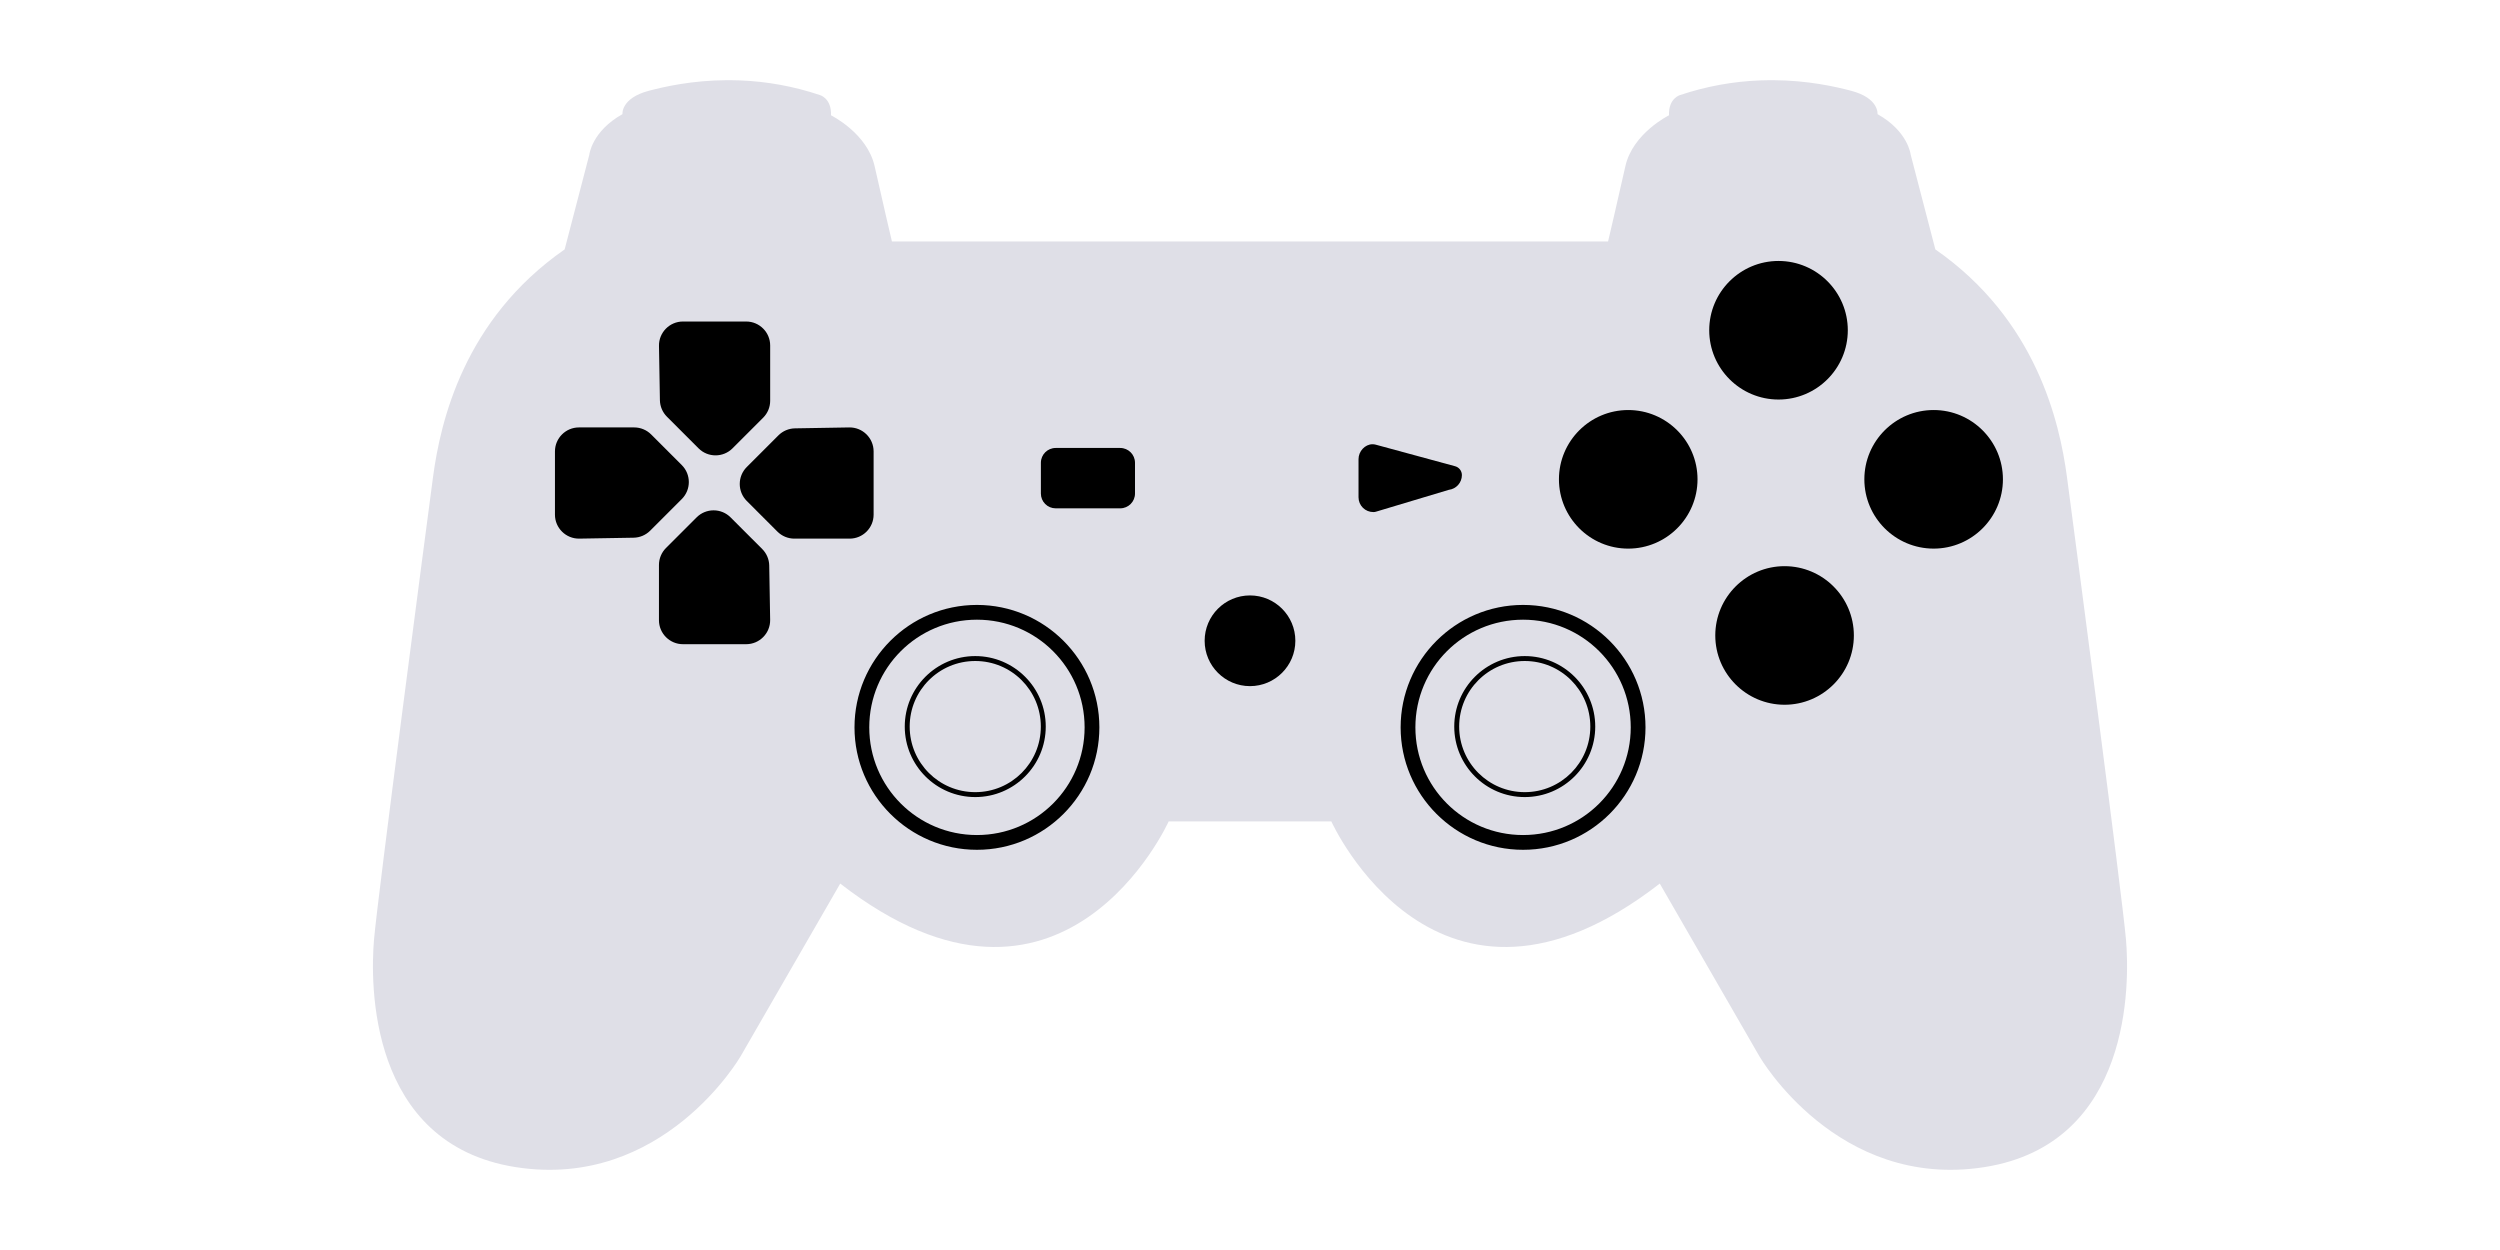
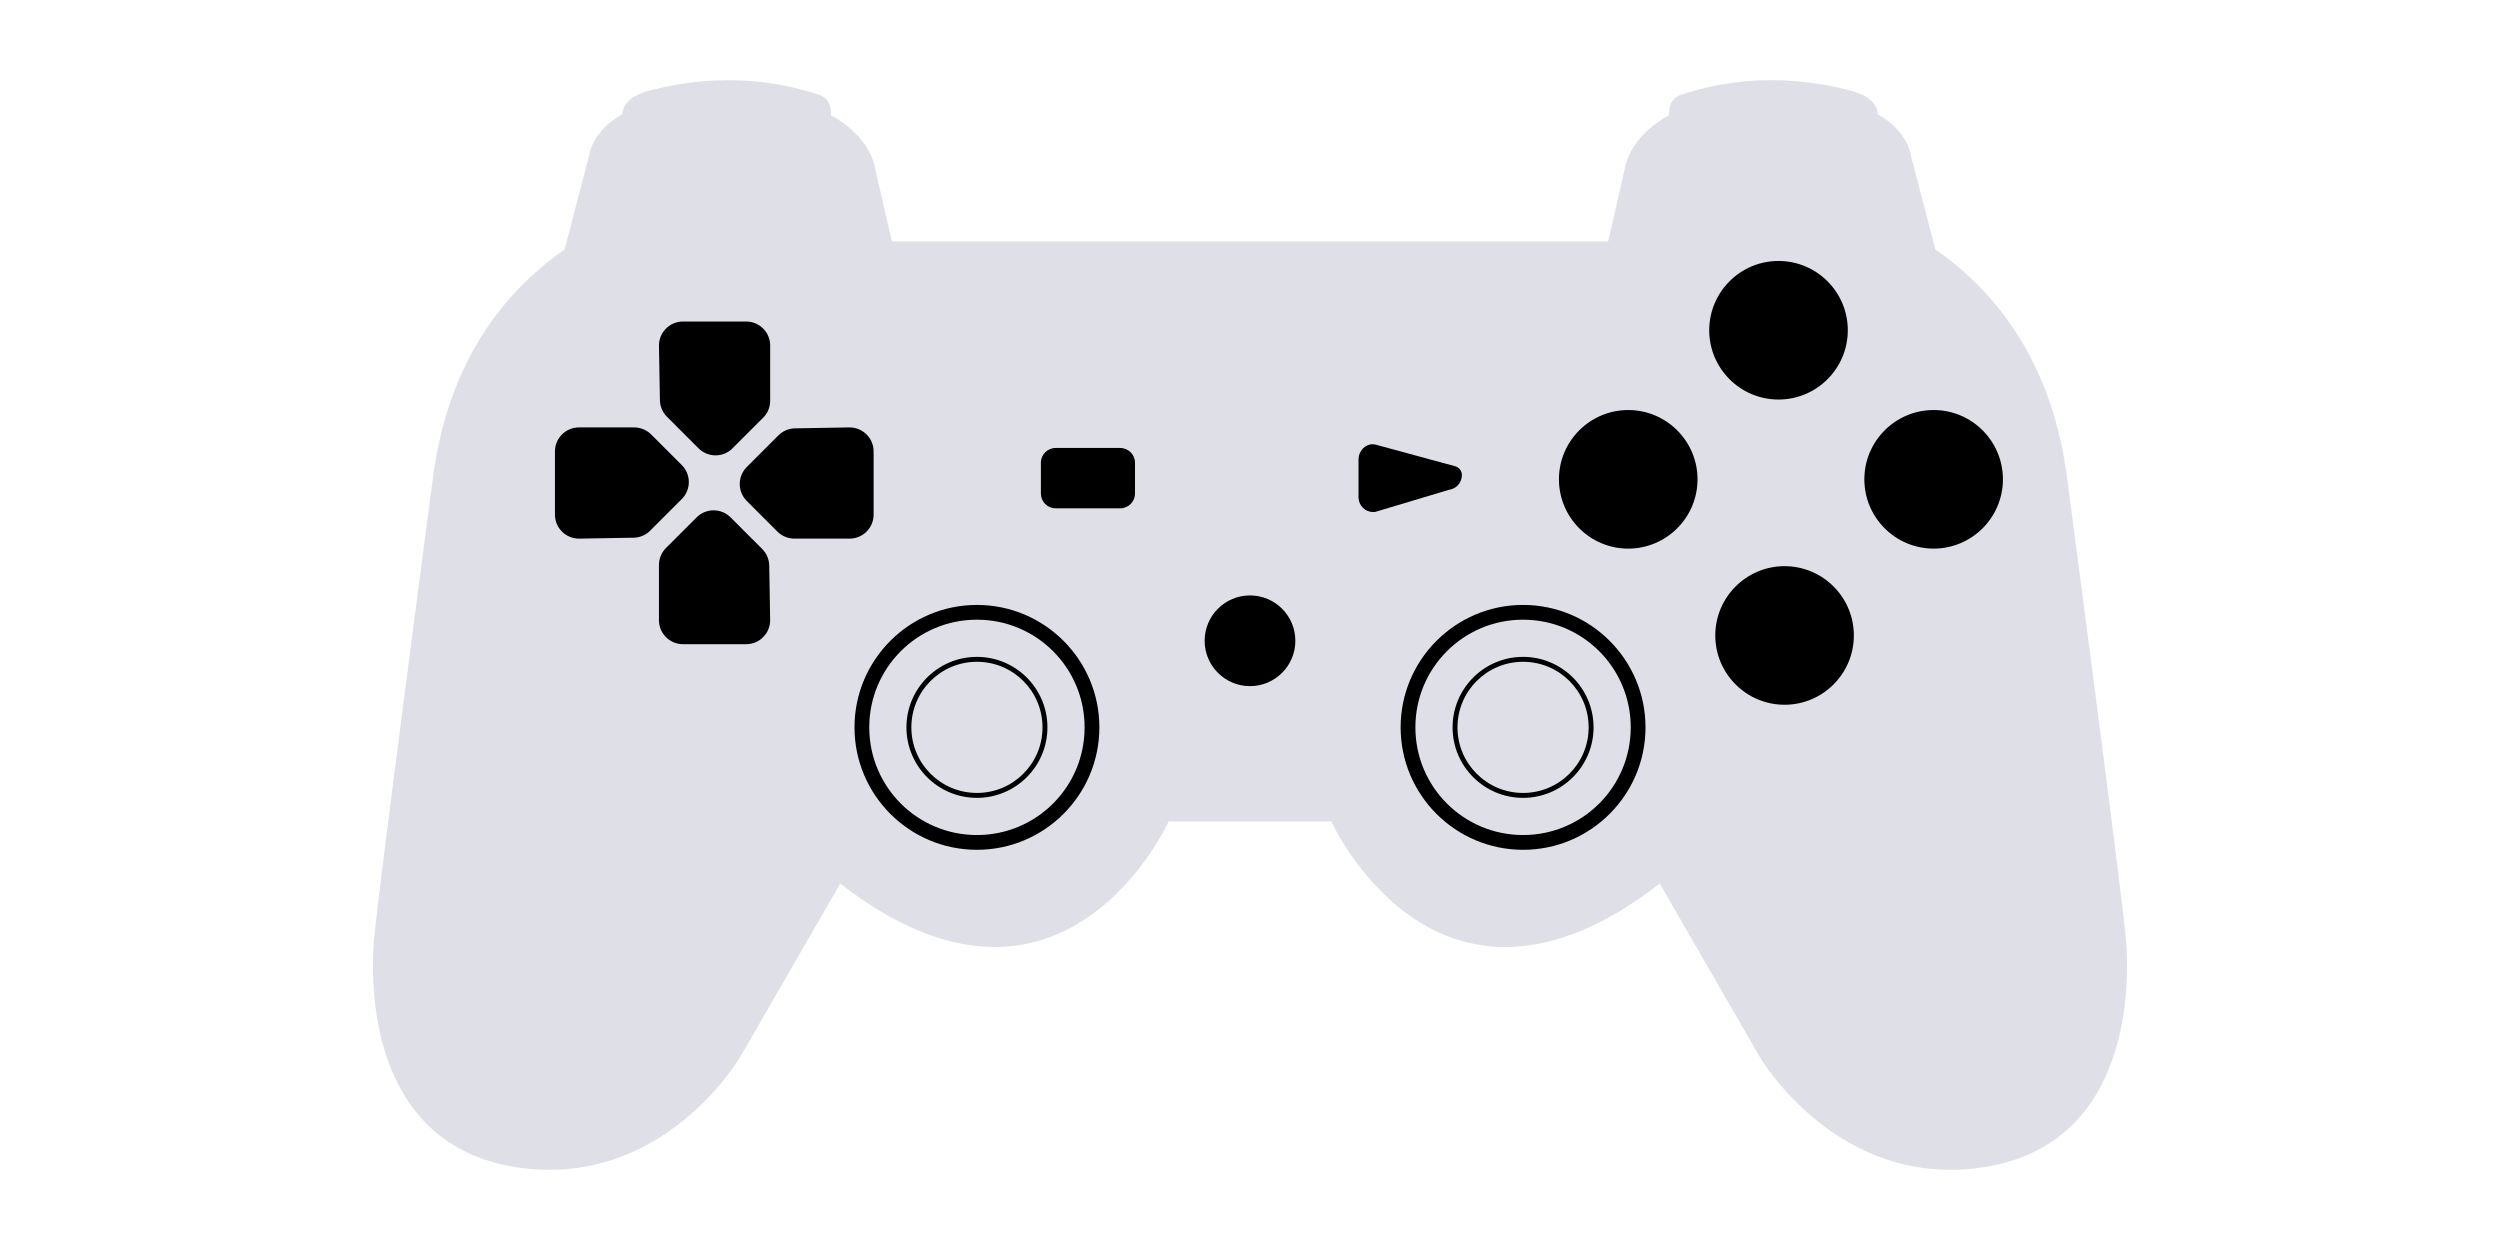
<svg xmlns="http://www.w3.org/2000/svg" xml:space="preserve" width="1000" height="500">
  <path d="M290.767 32.071c-13.854.072-24.865 2.57-31.186 4.227-11.309 2.969-10.591 9.36-10.591 9.36-12.284 6.87-13.268 16.234-13.268 16.234l-9.861 37.865c-40.328 28.051-49.691 68.921-52.65 91.047-2.939 22.152-22.126 167.8-23.602 184.996-1.485 17.236-2.466 81.68 56.592 91.04 59.053 9.323 90.03-44.305 90.03-44.305l39.86-69.105c89.052 69.105 131.373-24.86 131.373-24.86h65.072s42.32 93.965 131.373 24.86l39.86 69.105s30.978 53.628 90.031 44.305c59.058-9.36 58.074-73.804 56.592-91.04-1.476-17.196-20.665-162.844-23.605-184.995-2.956-22.127-12.32-62.997-52.648-91.047l-9.861-37.865s-.985-9.365-13.268-16.235c0 0 .718-6.391-10.591-9.358-6.322-1.66-17.332-4.156-31.186-4.229h-1.23a119 119 0 0 0-3.794.081 114.1 114.1 0 0 0-32.17 5.875s-4.69 1.23-4.445 8.096c0 0-14.53 7.165-17.456 20.422-2.966 13.306-6.908 30.04-6.908 30.04H356.77s-3.942-16.734-6.908-30.04c-2.926-13.257-17.456-20.422-17.456-20.422.246-6.867-4.445-8.096-4.445-8.096a114.1 114.1 0 0 0-32.17-5.875 118 118 0 0 0-3.795-.08z" style="fill:#dfdfe7;stroke-width:1.187;fill-opacity:1" />
  <path d="M499.998 238.171c-10.01 0-18.14 8.131-18.14 18.14s8.132 18.142 18.14 18.142c10.01 0 18.143-8.133 18.143-18.143s-8.133-18.139-18.143-18.139" style="baseline-shift:baseline;display:inline;overflow:visible;vector-effect:none;fill:#000;fill-opacity:1;stroke-width:1.187;stop-color:#000" />
  <path d="M273.17 128.605c-5.34.006-9.665 4.408-9.577 9.747l.37 21.716a9.58 9.58 0 0 0 2.804 6.61l12.674 12.674c3.733 3.728 9.815 3.728 13.549 0l12.267-12.263a9.58 9.58 0 0 0 2.814-6.774v-22.122c0-5.281-4.306-9.587-9.588-9.587zm-41.6 42.366c-5.28 0-9.583 4.302-9.587 9.581v24.185l-.002 1.126c-.001 5.347 4.409 9.68 9.754 9.587l21.716-.368a9.6 9.6 0 0 0 6.611-2.806l12.673-12.674c3.728-3.733 3.728-9.816 0-13.549l-12.269-12.27h-.002a9.6 9.6 0 0 0-6.773-2.812zm108.134 0-21.725.37a9.58 9.58 0 0 0-6.608 2.805l-12.674 12.675h-.002c-3.728 3.735-3.728 9.816 0 13.55h.002l12.266 12.268a9.58 9.58 0 0 0 6.773 2.814h22.12c5.281 0 9.587-4.306 9.587-9.588V181.68h.002v-1.128c-.004-5.34-4.403-9.665-9.742-9.58m-54.262 33.166a9.56 9.56 0 0 0-6.776 2.795l-12.27 12.267a9.6 9.6 0 0 0-2.812 6.777v22.12c.004 5.28 4.309 9.581 9.587 9.581h25.314c5.339-.004 9.665-4.403 9.577-9.741v-.002l-.369-21.717a9.58 9.58 0 0 0-2.804-6.61l-12.674-12.675a9.56 9.56 0 0 0-6.774-2.795" style="baseline-shift:baseline;display:inline;overflow:visible;vector-effect:none;fill:#000;stroke-width:1.128;stop-color:#000" />
  <path d="M422.273 179.186a5.925 5.925 0 0 0-5.92 5.923v12.289a5.91 5.91 0 0 0 5.92 5.937h25.81a5.925 5.925 0 0 0 5.917-5.937v-12.29a5.925 5.925 0 0 0-5.918-5.922z" style="fill:#000;fill-opacity:1;fill-rule:evenodd;stroke-width:.513;stroke-linecap:round;stroke-miterlimit:7;paint-order:stroke markers fill" />
-   <path d="M609.226 241.97c-27.024 0-48.975 21.95-48.975 48.976 0 27.025 21.95 48.975 48.975 48.975s48.975-21.95 48.975-48.975-21.95-48.975-48.975-48.975m0 5.904c23.81 0 43.07 19.26 43.07 43.07s-19.258 43.07-43.07 43.07c-23.81 0-43.07-19.258-43.07-43.07 0-23.81 19.259-43.07 43.07-43.07m.671 14.557c-15.561 0-28.197 12.637-28.197 28.198s12.636 28.198 28.197 28.198 28.198-12.637 28.198-28.197-12.636-28.199-28.198-28.199m0 1.969c14.498 0 26.229 11.731 26.229 26.229s-11.731 26.229-26.229 26.229-26.229-11.732-26.229-26.23c0-14.497 11.731-26.228 26.23-26.228" style="baseline-shift:baseline;display:inline;overflow:visible;vector-effect:none;fill:#000;stroke-width:.984;stop-color:#000" />
  <path d="M548.984 177.695c-2.976.02-5.574 2.814-5.574 5.952v15.283a5.9 5.9 0 0 0 5.936 5.895 3.3 3.3 0 0 0 1.04-.148l29.137-8.743a5.95 5.95 0 0 0 5.236-5.897 3.67 3.67 0 0 0-2.714-3.541l-31.766-8.632a4.8 4.8 0 0 0-1.295-.169" style="fill:#000;fill-opacity:1;fill-rule:evenodd;stroke:none;stroke-width:.649;stroke-linecap:round;stroke-miterlimit:7;paint-order:stroke markers fill" />
  <path d="M711.407 104.383c-15.286 0-27.718 12.432-27.718 27.718s12.432 27.715 27.718 27.715 27.715-12.428 27.715-27.715c0-15.288-12.43-27.717-27.715-27.717m-60.113 59.63c-15.286 0-27.717 12.43-27.717 27.716s12.431 27.718 27.717 27.718 27.716-12.432 27.716-27.718-12.43-27.718-27.716-27.718m122.164 0c-15.287 0-27.717 12.43-27.717 27.717s12.431 27.717 27.717 27.717 27.713-12.431 27.713-27.717-12.427-27.718-27.713-27.718m-59.629 62.455c-15.285 0-27.716 12.432-27.716 27.719S698.544 281.9 713.83 281.9s27.716-12.429 27.716-27.715-12.43-27.718-27.716-27.718" style="baseline-shift:baseline;display:inline;overflow:visible;vector-effect:none;fill:#000;fill-opacity:1;stroke-width:1.187;stop-color:#000" />
-   <path d="M390.773 241.97c27.025 0 48.975 21.95 48.975 48.976 0 27.025-21.95 48.975-48.975 48.975s-48.975-21.95-48.975-48.975 21.951-48.975 48.975-48.975m0 5.904c-23.81 0-43.069 19.26-43.069 43.07s19.26 43.07 43.07 43.07 43.07-19.258 43.07-43.07c0-23.81-19.26-43.07-43.07-43.07m-.671 14.557c15.561 0 28.197 12.637 28.197 28.198s-12.636 28.198-28.197 28.198-28.198-12.637-28.198-28.197 12.636-28.199 28.198-28.199m0 1.969c-14.498 0-26.23 11.731-26.23 26.229s11.732 26.229 26.23 26.229c14.497 0 26.228-11.732 26.228-26.23 0-14.497-11.73-26.228-26.228-26.228" style="baseline-shift:baseline;display:inline;overflow:visible;vector-effect:none;fill:#000;stroke-width:.984;stop-color:#000" />
+   <path d="M609.226 241.97c-27.024 0-48.975 21.95-48.975 48.976 0 27.025 21.95 48.975 48.975 48.975s48.975-21.95 48.975-48.975-21.95-48.975-48.975-48.975m0 5.904c23.81 0 43.07 19.26 43.07 43.07s-19.258 43.07-43.07 43.07c-23.81 0-43.07-19.258-43.07-43.07 0-23.81 19.259-43.07 43.07-43.07" style="baseline-shift:baseline;display:inline;overflow:visible;vector-effect:none;fill:#000;stroke-width:.984;stop-color:#000" />
+   <path d="M609.225 262.747c-15.561 0-28.197 12.638-28.197 28.2 0 15.56 12.636 28.197 28.197 28.197s28.2-12.638 28.2-28.198-12.638-28.199-28.2-28.199m0 1.969h.002c14.498 0 26.229 11.733 26.229 26.23s-11.733 26.229-26.23 26.229c-14.499 0-26.23-11.732-26.23-26.23 0-14.497 11.731-26.228 26.23-26.229" style="baseline-shift:baseline;display:inline;overflow:visible;vector-effect:none;fill:#000;stroke-width:.984;stop-color:#000" />
+   <path d="M609.226 241.97c-27.024 0-48.975 21.95-48.975 48.976 0 27.025 21.95 48.975 48.975 48.975s48.975-21.95 48.975-48.975-21.95-48.975-48.975-48.975m0 5.904c23.81 0 43.07 19.26 43.07 43.07s-19.258 43.07-43.07 43.07c-23.81 0-43.07-19.258-43.07-43.07 0-23.81 19.259-43.07 43.07-43.07" style="baseline-shift:baseline;display:inline;overflow:visible;vector-effect:none;fill:#000;stroke-width:.984;stop-color:#000" transform="translate(-218.453)" />
+   <path d="M609.225 262.747c-15.561 0-28.197 12.638-28.197 28.2 0 15.56 12.636 28.197 28.197 28.197s28.2-12.638 28.2-28.198-12.638-28.199-28.2-28.199m0 1.969h.002c14.498 0 26.229 11.733 26.229 26.23s-11.733 26.229-26.23 26.229c-14.499 0-26.23-11.732-26.23-26.23 0-14.497 11.731-26.228 26.23-26.229" style="baseline-shift:baseline;display:inline;overflow:visible;vector-effect:none;fill:#000;stroke-width:.984;stop-color:#000" transform="translate(-218.453)" />
</svg>
